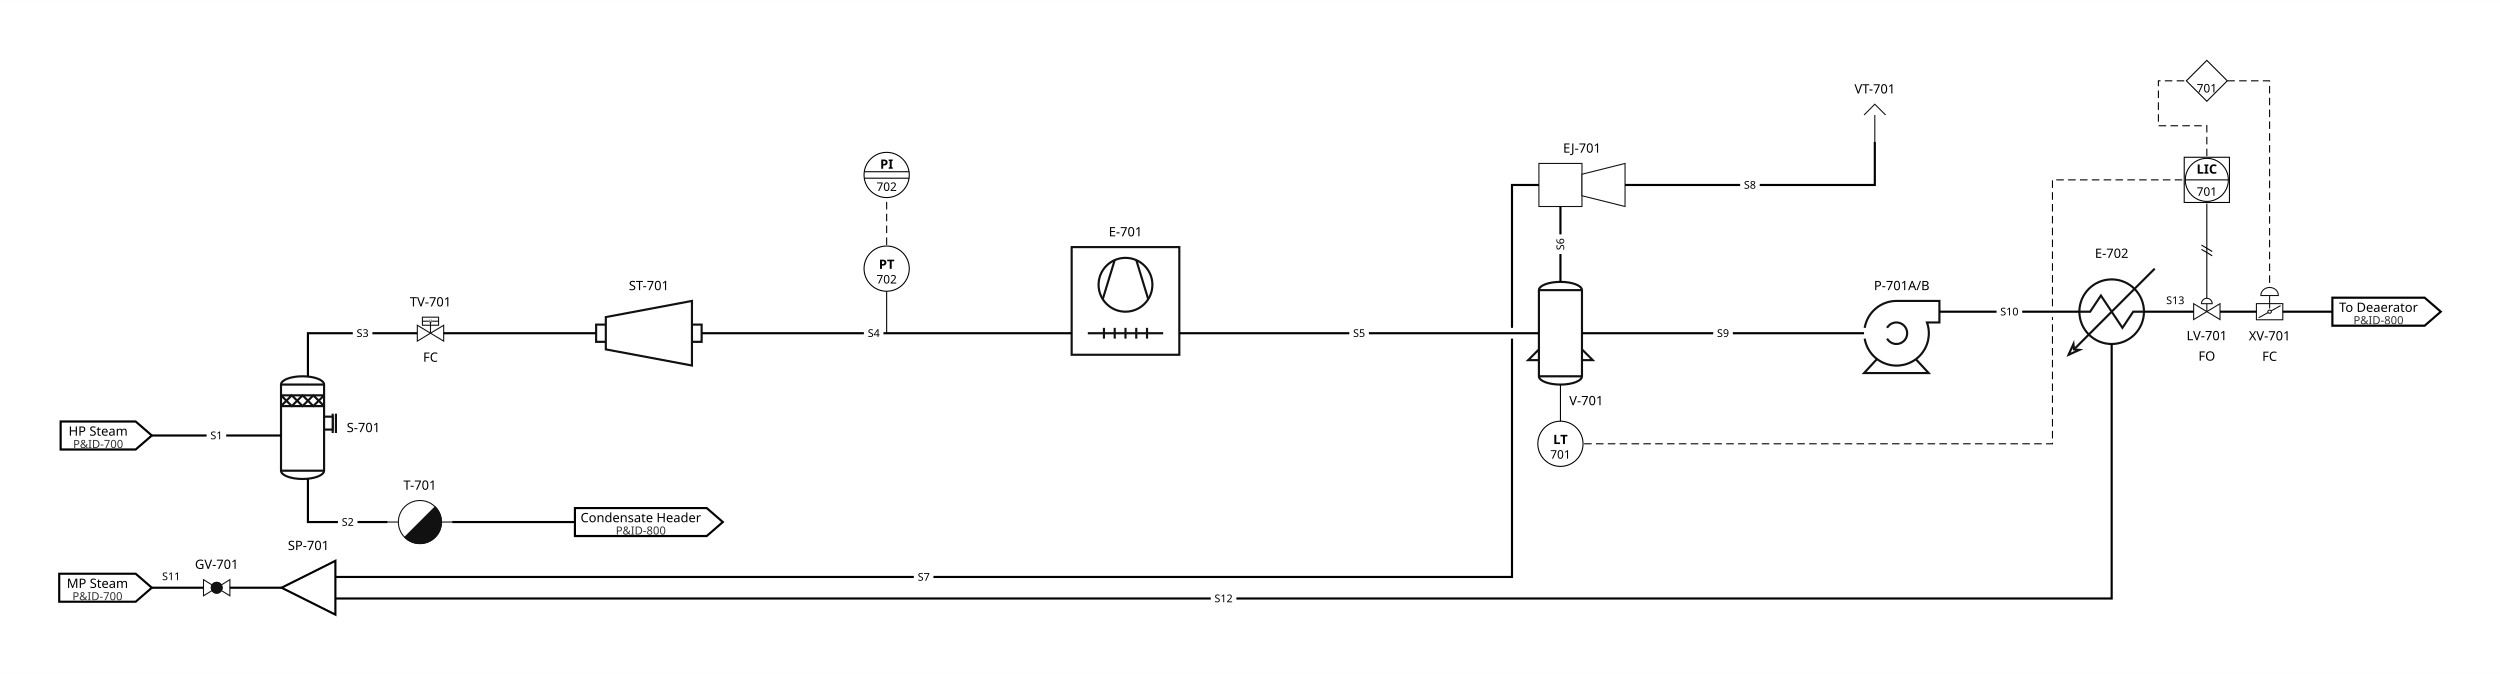
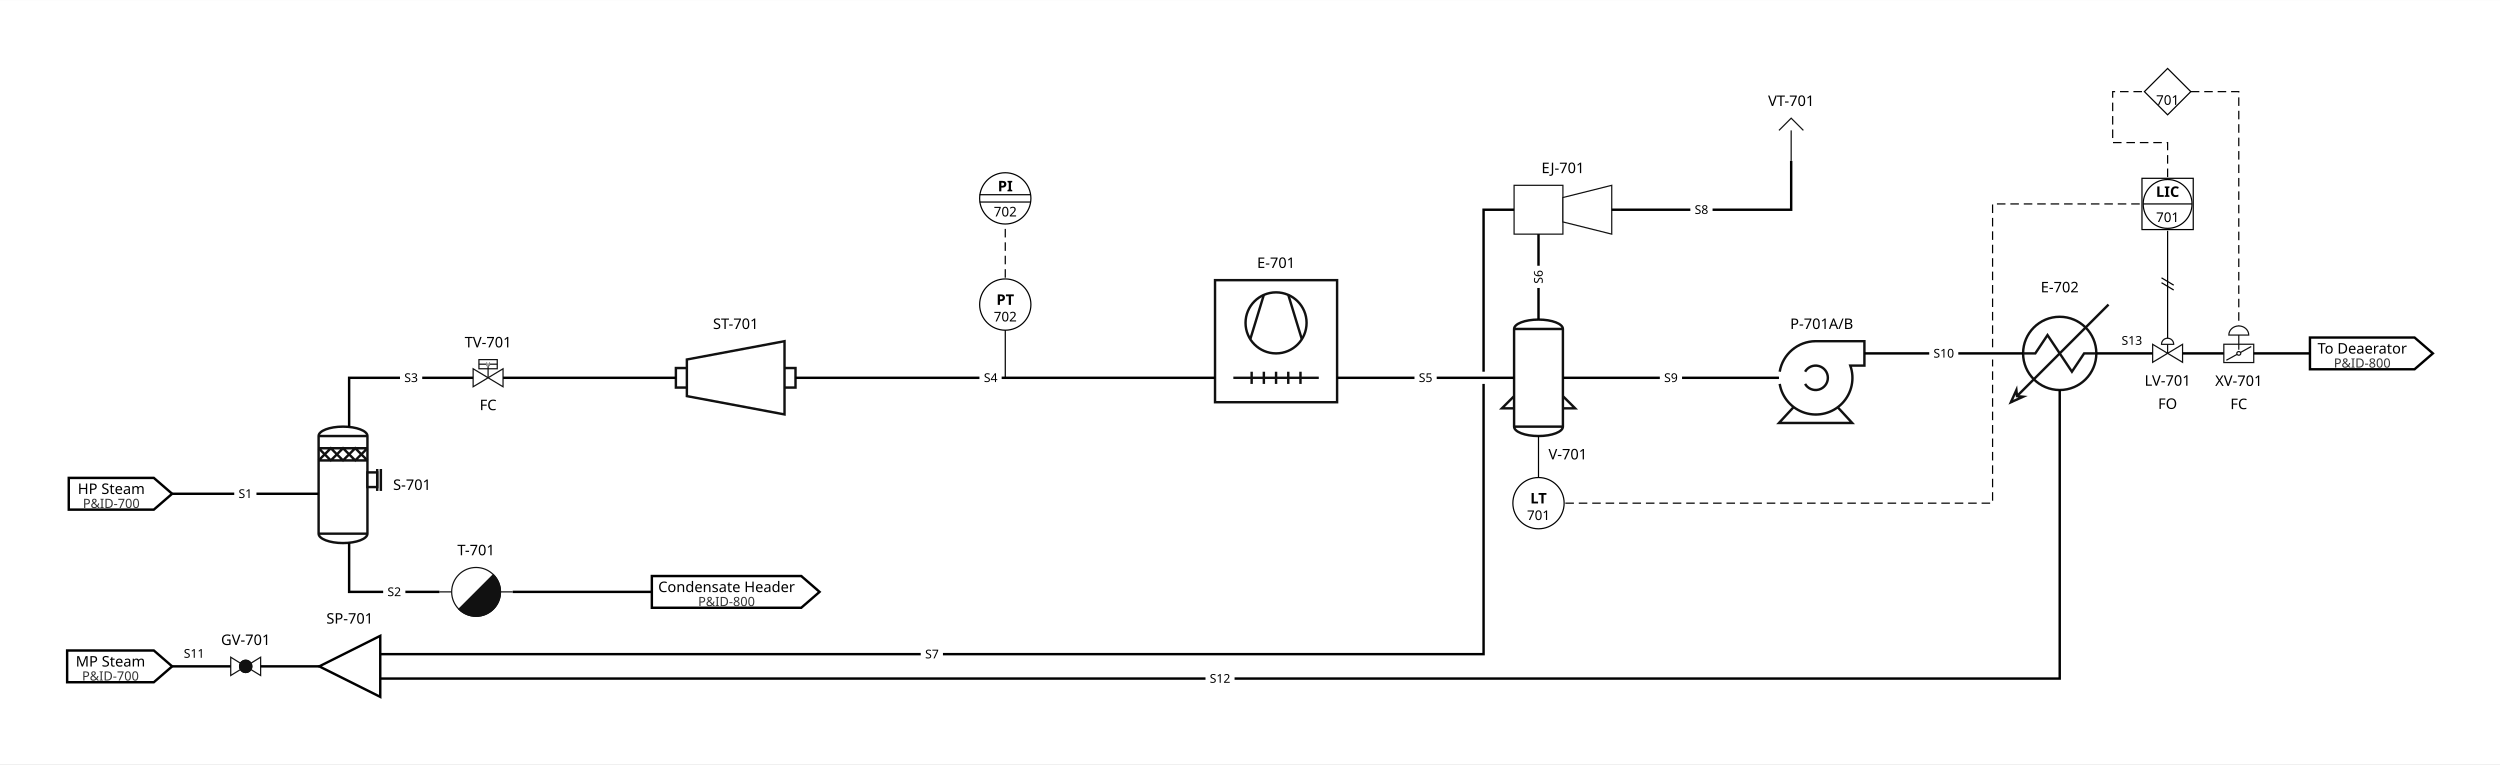
- <svg xmlns="http://www.w3.org/2000/svg" width="2322" height="626" viewBox="-5.0 69.6 2322.1 625.8">
-   <rect x="-5.0" y="69.6" width="2322.1" height="625.8" fill="white" />
+ <svg xmlns="http://www.w3.org/2000/svg" width="2048" height="626" viewBox="-5.0 69.6 2048.1 625.8">
+   <rect x="-5.0" y="69.6" width="2048.1" height="625.8" fill="white" />
  <defs>
    <symbol id="sym_ejector" viewBox="0 0 80.0 40.0" overflow="visible">
      <rect x="0.0" y="0.0" width="40.0" height="40.0" fill="white" stroke="#111" stroke-width="1" />
      <path d="M 40.0 10.0 L 80.0 0.0 L 80.0 40.0 L 40.0 30.0 Z" fill="white" stroke="#111" stroke-width="1" />
    </symbol>
    <symbol id="sym_fitting_steam_trap" viewBox="0 0 60.0 40.0" overflow="visible">
      <path d="M 0 20 L 10 20 M 50 20 L 60 20" fill="none" stroke="#111" stroke-width="1" />
      <circle cx="30" cy="20" r="20" fill="white" stroke="#111" stroke-width="1" />
      <path d="M 15.858 34.142 A 20 20 0 0 0 44.142 34.142 A 20 20 0 0 0 44.142 5.858 Z" fill="#111" stroke="#111" stroke-width="1" />
    </symbol>
    <symbol id="sym_heater" viewBox="0 0 80.0 80.0" overflow="visible">
      <ellipse cx="40.0" cy="40.0" rx="30.0" ry="30.0" fill="white" stroke="#111" stroke-width="2.0" />
      <path d="M 10.0 40.0 L 20.0 40.0 L 30.0 25.0 L 50.0 55.0 L 60.0 40.0 L 70.0 40.0 M 80.0 0.0 L 0.0 80.0" fill="none" stroke="#111" stroke-width="2.0" />
      <path d="M 4.5 70.0 L 0.0 80.0 L 10.0 75.5 L 5.0 75.0 Z" fill="white" stroke="#111" stroke-width="2.0" />
    </symbol>
    <symbol id="sym_hex_air_cooled" viewBox="0 0 100.0 100.0" overflow="visible">
      <rect x="0.0" y="0.0" width="100.0" height="100.0" fill="white" stroke="#111" stroke-width="2.0" />
      <path d="M 40.0 75.0 L 40.0 85.0 M 60.0 75.0 L 60.0 85.0 M 70.0 75.0 L 70.0 85.0 M 50.0 75.0 L 50.0 85.0 M 30.0 75.0 L 30.0 85.0 M 15.0 80.0 L 85.0 80.0 M 60.0 12.0 L 71.0 48.0 M 40.0 12.0 L 29.0 48.0" fill="none" stroke="#111" stroke-width="2.0" />
      <ellipse cx="50.0" cy="35.0" rx="25.0" ry="25.0" fill="none" stroke="#111" stroke-width="2.0" />
    </symbol>
    <symbol id="sym_instrument" viewBox="0 0 44.0 44.0" overflow="visible">
      <circle cx="22" cy="22" r="21" fill="white" stroke="black" stroke-width="1" />
    </symbol>
    <symbol id="sym_instrument_aux" viewBox="0 0 44.0 44.0" overflow="visible">
      <circle cx="22" cy="22" r="21" fill="white" stroke="black" stroke-width="1" />
      <line x1="1" y1="19" x2="43" y2="19" stroke="black" stroke-width="1" />
      <line x1="1" y1="25" x2="43" y2="25" stroke="black" stroke-width="1" />
    </symbol>
    <symbol id="sym_instrument_interlock" viewBox="0 0 40.0 40.0" overflow="visible">
      <polygon points="20,1 39,20 20,39 1,20" fill="white" stroke="black" stroke-width="1" />
    </symbol>
    <symbol id="sym_instrument_shared" viewBox="0 0 44.0 44.0" overflow="visible">
      <rect x="1" y="1" width="42" height="42" fill="white" stroke="black" stroke-width="1" />
      <circle cx="22" cy="22" r="20" fill="none" stroke="black" stroke-width="1" />
      <line x1="2" y1="22" x2="42" y2="22" stroke="black" stroke-width="1" />
    </symbol>
    <symbol id="sym_pump" viewBox="0 0 70.0 67.0" overflow="visible">
      <path d="M 12.0 54.0 L 0.0 67.0 L 60.0 67.0 L 48.0 54.0" fill="white" stroke="#111" stroke-width="2.0" />
      <path d="M 0.6 25.0 A 30.0 30.0 0.0 0 1 30.0 0.0 L 70.0 0.0 L 70.0 20.0 L 58.45 20.0 A 30.0 30.0 0.0 0 1 51.859 50.83 A 30.0 30.0 0.0 0 1 21.341 58.742 A 30.0 30.0 0.0 0 1 0.6 35.0" fill="white" stroke="#111" stroke-width="2.0" />
      <path d="M 21.4 25.0 A 10.0 10.0 0.0 1 1 21.4 35.0" fill="none" stroke="#111" stroke-width="2.0" />
    </symbol>
    <symbol id="sym_separator_knockout" viewBox="0 0 51.0 95.38" overflow="visible">
      <path d="M 40.0 7.69 L 40.0 87.69 A 20.0 7.692 0.0 0 1 20.0 95.382 A 20.0 7.692 0.0 0 1 0.0 87.69 L 0.0 7.69 A 20.0 7.692 0.0 0 1 20.0 -0.002 A 20.0 7.692 0.0 0 1 40.0 7.69 Z" fill="white" stroke="#111" stroke-width="2.0" />
      <path d="M 0.0 7.69 L 40.0 7.69 M 0.0 87.69 L 40.0 87.69 M 0.0 17.69 L 40.0 17.69 M 0.0 27.69 L 40.0 27.69 M 0.0 17.69 L 10.0 27.69 L 20.0 17.69 L 30.0 27.69 L 40.0 17.69 M 48.0 34.69 L 48.0 52.69 M 51.0 34.69 L 51.0 52.69 M 0.0 27.69 L 10.0 17.69 L 20.0 27.69 L 30.0 17.69 L 40.0 27.69" fill="none" stroke="#111" stroke-width="2.0" />
      <rect x="40.0" y="37.5" width="8.0" height="12.0" fill="white" stroke="#111" stroke-width="2.0" />
    </symbol>
    <symbol id="sym_splitter" viewBox="0 0 50.0 50.0" overflow="visible">
      <polygon points="0,25 50,0 50,50" fill="none" stroke="black" stroke-width="2" />
    </symbol>
    <symbol id="sym_turbine" viewBox="0 0 98.0 60.0" overflow="visible">
      <path d="M 0.0 22.0 L 9.0 22.0 L 9.0 15.0 L 89.0 0.0 L 89.0 22.0 L 98.0 22.0 L 98.0 38.0 L 89.0 38.0 L 89.0 60.0 L 9.0 45.0 L 9.0 38.0 L 0.0 38.0 Z M 9.0 22.0 L 9.0 38.0 M 89.0 22.0 L 89.0 38.0" fill="white" stroke="#111" stroke-width="2.0" />
    </symbol>
    <symbol id="sym_valve_butterfly_pneumatic" viewBox="0 0 24.5 30.0" overflow="visible">
      <rect x="0" y="15" width="24.5" height="15" fill="white" stroke="#111" stroke-width="1" />
      <path d="M 12.25 7.5 L 12.25 19.5 M 4.083 7.5 A 8.167 7.5 0 0 1 12.25 0 A 8.167 7.5 0 0 1 20.417 7.5 Z M 2.042 28.125 L 22.458 16.875" fill="white" stroke="#111" stroke-width="1" />
      <ellipse cx="12.25" cy="22.5" rx="1.633" ry="1.5" fill="white" stroke="#111" stroke-width="1" />
    </symbol>
    <symbol id="sym_valve_control" viewBox="0 0 24.5 19.75" overflow="visible">
      <g transform="scale(0.25)">
        <path d="M 0.0 79.0 L 0.0 20.0 L 98.0 79.0 L 98.0 20.0 Z M 29.0 20.0 A 20.0 20.0 0.0 0 1 49.0 0.0 A 20.0 20.0 0.0 0 1 69.0 20.0 Z M 49.0 20.0 L 49.0 49.0" fill="white" stroke="#111" stroke-width="4" />
      </g>
    </symbol>
    <symbol id="sym_valve_globe" viewBox="0 0 24.5 15.0" overflow="visible">
      <g transform="scale(0.25)">
        <path d="M 0.0 0.0 L 31.9 19.7 A 20.0 20.0 0.0 0 1 66.2 19.7 L 98.0 0.0 L 98.0 60.0 L 66.2 40.5 A 20.0 20.0 0.0 0 1 31.9 40.5 L 0.0 60.0 Z" fill="white" stroke="#111" stroke-width="4" />
        <path d="M 31.9 40.5 A 20.0 20.0 0.0 0 1 31.9 19.7 M 66.2 19.7 A 20.0 20.0 0.0 0 1 66.2 40.5" fill="none" stroke="#111" stroke-width="4" />
        <path d="M 31.9 19.7 A 20.0 20.0 0.0 0 1 66.2 19.7 A 20.0 20.0 0.0 0 1 66.2 40.5 A 20.0 20.0 0.0 0 1 31.9 40.5 A 20.0 20.0 0.0 0 1 31.9 19.7 Z" fill="#111" stroke="#111" stroke-width="4" />
      </g>
    </symbol>
    <symbol id="sym_valve_hydraulic" viewBox="0 0 24.5 22.25" overflow="visible">
      <g transform="scale(0.25)">
        <path d="M 0.0 89.0 L 0.0 30.0 L 98.0 89.0 L 98.0 30.0 Z" fill="white" stroke="#111" stroke-width="4" />
        <rect x="19.0" y="0.0" width="60.0" height="30.0" fill="white" stroke="#111" stroke-width="4" />
        <path d="M 49.0 15.0 L 49.0 59.0 M 19.0 15.0 L 79.0 15.0" fill="none" stroke="#111" stroke-width="4" />
        <text x="49.0" y="21.4" font-family="sans-serif" font-size="18.0" text-anchor="middle" fill="white" stroke="white" stroke-width="2.25" stroke-linejoin="round">H</text>
        <text x="49.0" y="21.4" font-family="sans-serif" font-size="18.0" text-anchor="middle" fill="#111">H</text>
      </g>
    </symbol>
    <symbol id="sym_vent" viewBox="0 0 20.0 35.0" overflow="visible">
      <g transform="scale(0.25)">
        <path d="M 40.0 40.0 L 40.0 140.0 M 0.0 40.0 L 40.0 0.0 L 80.0 40.0" fill="none" stroke="#111" stroke-width="4" />
      </g>
    </symbol>
    <symbol id="sym_vessel_dished_cf99ece5a" viewBox="0 0 60.0 95.4" overflow="visible">
      <path d="M 10 7.692 A 20 7.692 0 0 1 30 0 A 20 7.692 0 0 1 50 7.692 L 50 87.708 A 20 7.692 0 0 1 30 95.4 A 20 7.692 0 0 1 10 87.708 Z M 10 7.692 L 50 7.692 M 10 87.708 L 50 87.708 M 50 62.708 L 60 72.708 L 50 72.708 Z M 10 62.708 L 0 72.708 L 10 72.708 Z" fill="white" stroke="#111" stroke-width="2" />
    </symbol>
  </defs>
  <g id="units">
    <polygon points="51.332,461 121.016,461 136.016,474 121.016,487 51.332,487" fill="transparent" stroke="black" stroke-width="2" />
    <text x="86.174" y="470" font-family="sans-serif" font-size="12" text-anchor="middle" dominant-baseline="middle">HP Steam</text>
    <text x="86.174" y="482" font-family="sans-serif" font-size="10.5" text-anchor="middle" dominant-baseline="middle" fill="#333">P&amp;ID-700</text>
    <use href="#sym_separator_knockout" x="256.02" y="419" width="51.0" height="95.38" />
    <use href="#sym_valve_globe" x="184.02" y="607.89" width="24.5" height="15.0" />
    <use href="#sym_fitting_steam_trap" x="355.02" y="534.38" width="60.0" height="40.0" />
    <polygon points="529.016,541.38 651.404,541.38 666.404,554.38 651.404,567.38 529.016,567.38" fill="transparent" stroke="black" stroke-width="2" />
    <text x="590.21" y="550.38" font-family="sans-serif" font-size="12" text-anchor="middle" dominant-baseline="middle">Condensate Header</text>
    <text x="590.21" y="562.38" font-family="sans-serif" font-size="10.5" text-anchor="middle" dominant-baseline="middle" fill="#333">P&amp;ID-800</text>
    <use href="#sym_valve_hydraulic" x="382.61" y="364.09" width="24.5" height="22.25" />
    <use href="#sym_turbine" x="548.71" y="349" width="98.0" height="60.0" />
    <use href="#sym_hex_air_cooled" x="990.4" y="299" width="100.0" height="100.0" />
-     <use href="#sym_ejector" x="1424.4" y="221.3" width="80.0" height="40.0" />
-     <use href="#sym_vessel_dished_cf99ece5a" x="1414.4" y="331.3" width="60.0" height="95.4" />
+     <use href="#sym_ejector" x="1235.4" y="221.3" width="80.0" height="40.0" />
+     <use href="#sym_vessel_dished_cf99ece5a" x="1225.4" y="331.3" width="60.0" height="95.4" />
    <use href="#sym_splitter" x="256.52" y="590.39" width="50.0" height="50.0" />
-     <use href="#sym_vent" x="1726.4" y="166.3" width="20.0" height="35.0" />
-     <use href="#sym_pump" x="1726.4" y="349" width="70.0" height="67.0" />
-     <use href="#sym_heater" x="1916.4" y="319" width="80.0" height="80.0" />
+     <use href="#sym_vent" x="1452.4" y="166.3" width="20.0" height="35.0" />
+     <use href="#sym_pump" x="1452.4" y="349" width="70.0" height="67.0" />
+     <use href="#sym_heater" x="1642.4" y="319" width="80.0" height="80.0" />
    <polygon points="50.0,602.39 121.016,602.39 136.016,615.39 121.016,628.39 50.0,628.39" fill="transparent" stroke="black" stroke-width="2" />
    <text x="85.508" y="611.39" font-family="sans-serif" font-size="12" text-anchor="middle" dominant-baseline="middle">MP Steam</text>
    <text x="85.508" y="623.39" font-family="sans-serif" font-size="10.5" text-anchor="middle" dominant-baseline="middle" fill="#333">P&amp;ID-700</text>
-     <use href="#sym_valve_control" x="2032.54" y="346.56" width="24.5" height="19.75" />
-     <use href="#sym_valve_butterfly_pneumatic" x="2090.85" y="336.5" width="24.5" height="30.0" />
-     <polygon points="2161.404,346 2247.096,346 2262.096,359 2247.096,372 2161.404,372" fill="transparent" stroke="black" stroke-width="2" />
-     <text x="2204.25" y="355" font-family="sans-serif" font-size="12" text-anchor="middle" dominant-baseline="middle">To Deaerator</text>
-     <text x="2204.25" y="367" font-family="sans-serif" font-size="10.5" text-anchor="middle" dominant-baseline="middle" fill="#333">P&amp;ID-800</text>
+     <use href="#sym_valve_control" x="1758.54" y="346.56" width="24.5" height="19.75" />
+     <use href="#sym_valve_butterfly_pneumatic" x="1816.85" y="336.5" width="24.5" height="30.0" />
+     <polygon points="1887.404,346 1973.096,346 1988.096,359 1973.096,372 1887.404,372" fill="transparent" stroke="black" stroke-width="2" />
+     <text x="1930.25" y="355" font-family="sans-serif" font-size="12" text-anchor="middle" dominant-baseline="middle">To Deaerator</text>
+     <text x="1930.25" y="367" font-family="sans-serif" font-size="10.5" text-anchor="middle" dominant-baseline="middle" fill="#333">P&amp;ID-800</text>
  </g>
  <g id="streams">
    <path d="M 136.016,474 L 256.016,474" fill="none" stroke="black" stroke-width="2" />
    <path d="M 281.016,514.38 L 281.016,554.38 L 355.016,554.38" fill="none" stroke="black" stroke-width="2" />
    <path d="M 415.016,554.38 L 529.016,554.38" fill="none" stroke="black" stroke-width="2" />
    <path d="M 281.016,419 L 281.016,379 L 382.613,379" fill="none" stroke="black" stroke-width="2" />
    <path d="M 407.113,379 L 548.71,379" fill="none" stroke="black" stroke-width="2" />
    <path d="M 646.71,379 L 990.404,379" fill="none" stroke="black" stroke-width="2" />
-     <path d="M 1090.404,379 L 1424.404,379" fill="none" stroke="black" stroke-width="2" />
-     <path d="M 1444.404,331.3 L 1444.404,261.3" fill="none" stroke="black" stroke-width="2" />
-     <path d="M 306.516,605.39 L 1399.404,605.39 L 1399.404,384 M 1399.404,374 L 1399.404,241.3 L 1424.404,241.3" fill="none" stroke="black" stroke-width="2" />
-     <path d="M 1504.404,241.3 L 1736.404,241.3 L 1736.404,201.3" fill="none" stroke="black" stroke-width="2" />
-     <path d="M 1464.404,379 L 1726.404,379" fill="none" stroke="black" stroke-width="2" />
-     <path d="M 1796.404,359 L 1926.324,359" fill="none" stroke="black" stroke-width="2" />
+     <path d="M 1090.404,379 L 1235.404,379" fill="none" stroke="black" stroke-width="2" />
+     <path d="M 1255.404,331.3 L 1255.404,261.3" fill="none" stroke="black" stroke-width="2" />
+     <path d="M 306.516,605.39 L 1210.404,605.39 L 1210.404,384 M 1210.404,374 L 1210.404,241.3 L 1235.404,241.3" fill="none" stroke="black" stroke-width="2" />
+     <path d="M 1315.404,241.3 L 1462.404,241.3 L 1462.404,201.3" fill="none" stroke="black" stroke-width="2" />
+     <path d="M 1275.404,379 L 1452.404,379" fill="none" stroke="black" stroke-width="2" />
+     <path d="M 1522.404,359 L 1652.324,359" fill="none" stroke="black" stroke-width="2" />
    <path d="M 136.016,615.39 L 184.016,615.39" fill="none" stroke="black" stroke-width="2" />
    <path d="M 208.516,615.39 L 256.516,615.39" fill="none" stroke="black" stroke-width="2" />
-     <path d="M 306.516,625.39 L 1956.404,625.39 L 1956.404,389.08" fill="none" stroke="black" stroke-width="2" />
-     <path d="M 1986.484,359 L 2032.541,359" fill="none" stroke="black" stroke-width="2" />
-     <path d="M 2057.041,359 L 2090.847,359" fill="none" stroke="black" stroke-width="2" />
-     <path d="M 2115.347,359 L 2161.404,359" fill="none" stroke="black" stroke-width="2" />
-     <path d="M 1466.404,481.7 L 1901.404,481.7 L 1901.404,364 M 1901.404,354 L 1901.404,236.558 L 2022.791,236.558" fill="none" stroke="black" stroke-width="1" stroke-dasharray="7,4" />
-     <path d="M 2044.791,258.558 L 2044.791,346.558" fill="none" stroke="black" stroke-width="1" />
-     <line x1="2039.8" y1="297.1" x2="2049.8" y2="303.1" stroke="black" stroke-width="1" />
-     <line x1="2039.8" y1="301.1" x2="2049.8" y2="307.1" stroke="black" stroke-width="1" />
-     <path d="M 2044.791,214.558 L 2044.791,186.3 L 1999.791,186.3 L 1999.791,144.558 L 2025.791,144.558" fill="none" stroke="black" stroke-width="1" stroke-dasharray="7,4" />
-     <path d="M 2063.791,144.558 L 2103.097,144.558 L 2103.097,336.5" fill="none" stroke="black" stroke-width="1" stroke-dasharray="7,4" />
+     <path d="M 306.516,625.39 L 1682.404,625.39 L 1682.404,389.08" fill="none" stroke="black" stroke-width="2" />
+     <path d="M 1712.484,359 L 1758.541,359" fill="none" stroke="black" stroke-width="2" />
+     <path d="M 1783.041,359 L 1816.847,359" fill="none" stroke="black" stroke-width="2" />
+     <path d="M 1841.347,359 L 1887.404,359" fill="none" stroke="black" stroke-width="2" />
+     <path d="M 1277.404,481.7 L 1627.404,481.7 L 1627.404,364 M 1627.404,354 L 1627.404,236.558 L 1748.791,236.558" fill="none" stroke="black" stroke-width="1" stroke-dasharray="7,4" />
+     <path d="M 1770.791,258.558 L 1770.791,346.558" fill="none" stroke="black" stroke-width="1" />
+     <line x1="1765.8" y1="297.1" x2="1775.8" y2="303.1" stroke="black" stroke-width="1" />
+     <line x1="1765.8" y1="301.1" x2="1775.8" y2="307.1" stroke="black" stroke-width="1" />
+     <path d="M 1770.791,214.558 L 1770.791,186.3 L 1725.791,186.3 L 1725.791,144.558 L 1751.791,144.558" fill="none" stroke="black" stroke-width="1" stroke-dasharray="7,4" />
+     <path d="M 1789.791,144.558 L 1829.097,144.558 L 1829.097,336.5" fill="none" stroke="black" stroke-width="1" stroke-dasharray="7,4" />
    <path d="M 818.557,297 L 818.557,254" fill="none" stroke="black" stroke-width="1" stroke-dasharray="7,4" />
    <rect x="186.9" y="467.5" width="18.2" height="13.0" fill="white" />
    <text x="196.0" y="474.0" font-family="sans-serif" font-size="10" text-anchor="middle" dominant-baseline="middle" fill="black">S1</text>
    <rect x="308.9" y="547.9" width="18.2" height="13.0" fill="white" />
    <text x="318.0" y="554.4" font-family="sans-serif" font-size="10" text-anchor="middle" dominant-baseline="middle" fill="black">S2</text>
    <rect x="322.7" y="372.5" width="18.2" height="13.0" fill="white" />
    <text x="331.8" y="379.0" font-family="sans-serif" font-size="10" text-anchor="middle" dominant-baseline="middle" fill="black">S3</text>
    <rect x="797.4" y="372.5" width="18.2" height="13.0" fill="white" />
    <text x="806.6" y="379.0" font-family="sans-serif" font-size="10" text-anchor="middle" dominant-baseline="middle" fill="black">S4</text>
-     <rect x="1248.3" y="372.5" width="18.2" height="13.0" fill="white" />
-     <text x="1257.4" y="379.0" font-family="sans-serif" font-size="10" text-anchor="middle" dominant-baseline="middle" fill="black">S5</text>
-     <rect x="1437.9" y="287.2" width="13.0" height="18.2" fill="white" />
-     <text x="1444.4" y="296.3" font-family="sans-serif" font-size="10" text-anchor="middle" dominant-baseline="middle" fill="black" transform="rotate(-90, 1444.4, 296.3)">S6</text>
-     <rect x="843.8" y="598.9" width="18.2" height="13.0" fill="white" />
-     <text x="853.0" y="605.4" font-family="sans-serif" font-size="10" text-anchor="middle" dominant-baseline="middle" fill="black">S7</text>
-     <rect x="1611.3" y="234.8" width="18.2" height="13.0" fill="white" />
-     <text x="1620.4" y="241.3" font-family="sans-serif" font-size="10" text-anchor="middle" dominant-baseline="middle" fill="black">S8</text>
-     <rect x="1586.3" y="372.5" width="18.2" height="13.0" fill="white" />
-     <text x="1595.4" y="379.0" font-family="sans-serif" font-size="10" text-anchor="middle" dominant-baseline="middle" fill="black">S9</text>
-     <rect x="1849.5" y="352.5" width="23.8" height="13.0" fill="white" />
-     <text x="1861.4" y="359.0" font-family="sans-serif" font-size="10" text-anchor="middle" dominant-baseline="middle" fill="black">S10</text>
+     <rect x="1153.8" y="372.5" width="18.2" height="13.0" fill="white" />
+     <text x="1162.9" y="379.0" font-family="sans-serif" font-size="10" text-anchor="middle" dominant-baseline="middle" fill="black">S5</text>
+     <rect x="1248.9" y="287.2" width="13.0" height="18.2" fill="white" />
+     <text x="1255.4" y="296.3" font-family="sans-serif" font-size="10" text-anchor="middle" dominant-baseline="middle" fill="black" transform="rotate(-90, 1255.4, 296.3)">S6</text>
+     <rect x="749.3" y="598.9" width="18.2" height="13.0" fill="white" />
+     <text x="758.5" y="605.4" font-family="sans-serif" font-size="10" text-anchor="middle" dominant-baseline="middle" fill="black">S7</text>
+     <rect x="1379.8" y="234.8" width="18.2" height="13.0" fill="white" />
+     <text x="1388.9" y="241.3" font-family="sans-serif" font-size="10" text-anchor="middle" dominant-baseline="middle" fill="black">S8</text>
+     <rect x="1354.8" y="372.5" width="18.2" height="13.0" fill="white" />
+     <text x="1363.9" y="379.0" font-family="sans-serif" font-size="10" text-anchor="middle" dominant-baseline="middle" fill="black">S9</text>
+     <rect x="1575.5" y="352.5" width="23.8" height="13.0" fill="white" />
+     <text x="1587.4" y="359.0" font-family="sans-serif" font-size="10" text-anchor="middle" dominant-baseline="middle" fill="black">S10</text>
    <rect x="142.1" y="598.4" width="23.8" height="13.0" fill="white" />
    <text x="154.0" y="604.9" font-family="sans-serif" font-size="10" text-anchor="middle" dominant-baseline="middle" fill="black">S11</text>
-     <rect x="1119.6" y="618.9" width="23.8" height="13.0" fill="white" />
-     <text x="1131.5" y="625.4" font-family="sans-serif" font-size="10" text-anchor="middle" dominant-baseline="middle" fill="black">S12</text>
-     <rect x="2003.6" y="342.0" width="23.8" height="13.0" fill="white" />
-     <text x="2015.5" y="348.5" font-family="sans-serif" font-size="10" text-anchor="middle" dominant-baseline="middle" fill="black">S13</text>
+     <rect x="982.6" y="618.9" width="23.8" height="13.0" fill="white" />
+     <text x="994.5" y="625.4" font-family="sans-serif" font-size="10" text-anchor="middle" dominant-baseline="middle" fill="black">S12</text>
+     <rect x="1729.6" y="342.0" width="23.8" height="13.0" fill="white" />
+     <text x="1741.5" y="348.5" font-family="sans-serif" font-size="10" text-anchor="middle" dominant-baseline="middle" fill="black">S13</text>
  </g>
  <g id="instrument_taps">
-     <line x1="1444.4" y1="426.7" x2="1444.4" y2="481.7" stroke="black" stroke-width="1" />
+     <line x1="1255.4" y1="426.7" x2="1255.4" y2="481.7" stroke="black" stroke-width="1" />
    <line x1="818.56" y1="379" x2="818.56" y2="319" stroke="black" stroke-width="1" />
  </g>
  <g id="instruments">
-     <use href="#sym_instrument" x="1422.4" y="459.7" width="44.0" height="44.0" />
-     <text x="1444.404" y="477.7" font-family="sans-serif" font-size="12" font-weight="bold" text-anchor="middle" dominant-baseline="middle">LT</text>
-     <text x="1444.404" y="491.7" font-family="sans-serif" font-size="11" text-anchor="middle" dominant-baseline="middle">701</text>
-     <use href="#sym_instrument_shared" x="2022.79" y="214.56" width="44.0" height="44.0" />
-     <text x="2044.791" y="226.558" font-family="sans-serif" font-size="12" font-weight="bold" text-anchor="middle" dominant-baseline="middle">LIC</text>
-     <text x="2044.791" y="247.558" font-family="sans-serif" font-size="11" text-anchor="middle" dominant-baseline="middle">701</text>
-     <use href="#sym_instrument_interlock" x="2024.79" y="124.56" width="40.0" height="40.0" />
-     <text x="2044.791" y="151.558" font-family="sans-serif" font-size="11" text-anchor="middle" dominant-baseline="middle">701</text>
+     <use href="#sym_instrument" x="1233.4" y="459.7" width="44.0" height="44.0" />
+     <text x="1255.404" y="477.7" font-family="sans-serif" font-size="12" font-weight="bold" text-anchor="middle" dominant-baseline="middle">LT</text>
+     <text x="1255.404" y="491.7" font-family="sans-serif" font-size="11" text-anchor="middle" dominant-baseline="middle">701</text>
+     <use href="#sym_instrument_shared" x="1748.79" y="214.56" width="44.0" height="44.0" />
+     <text x="1770.791" y="226.558" font-family="sans-serif" font-size="12" font-weight="bold" text-anchor="middle" dominant-baseline="middle">LIC</text>
+     <text x="1770.791" y="247.558" font-family="sans-serif" font-size="11" text-anchor="middle" dominant-baseline="middle">701</text>
+     <use href="#sym_instrument_interlock" x="1750.79" y="124.56" width="40.0" height="40.0" />
+     <text x="1770.791" y="151.558" font-family="sans-serif" font-size="11" text-anchor="middle" dominant-baseline="middle">701</text>
    <use href="#sym_instrument" x="796.56" y="297" width="44.0" height="44.0" />
    <text x="818.557" y="315" font-family="sans-serif" font-size="12" font-weight="bold" text-anchor="middle" dominant-baseline="middle">PT</text>
    <text x="818.557" y="329" font-family="sans-serif" font-size="11" text-anchor="middle" dominant-baseline="middle">702</text>
    <use href="#sym_instrument_aux" x="796.56" y="210" width="44.0" height="44.0" />
    <text x="818.557" y="222" font-family="sans-serif" font-size="12" font-weight="bold" text-anchor="middle" dominant-baseline="middle">PI</text>
    <text x="818.557" y="243" font-family="sans-serif" font-size="11" text-anchor="middle" dominant-baseline="middle">702</text>
  </g>
  <g id="unit_labels">
    <rect x="317.0" y="459.2" width="40.0" height="15.0" fill="white" />
    <text x="317.016" y="466.69" font-family="sans-serif" font-size="12" text-anchor="start" dominant-baseline="middle">S-701</text>
    <rect x="171.6" y="585.9" width="49.4" height="15.0" fill="white" />
    <text x="196.266" y="597.89" font-family="sans-serif" font-size="12" text-anchor="middle" dominant-baseline="baseline">GV-701</text>
    <rect x="365.3" y="512.4" width="39.3" height="15.0" fill="white" />
    <text x="385.016" y="524.38" font-family="sans-serif" font-size="12" text-anchor="middle" dominant-baseline="baseline">T-701</text>
    <rect x="371.2" y="342.1" width="47.3" height="15.0" fill="white" />
    <text x="394.863" y="354.093" font-family="sans-serif" font-size="12" text-anchor="middle" dominant-baseline="baseline">TV-701</text>
    <rect x="382.9" y="393.8" width="24.0" height="15.0" fill="white" />
    <text x="394.863" y="401.343" font-family="sans-serif" font-size="12" text-anchor="middle" dominant-baseline="middle">FC</text>
    <rect x="574.0" y="327.0" width="47.3" height="15.0" fill="white" />
    <text x="597.71" y="339" font-family="sans-serif" font-size="12" text-anchor="middle" dominant-baseline="baseline">ST-701</text>
    <rect x="1020.4" y="277.0" width="40.0" height="15.0" fill="white" />
    <text x="1040.404" y="289" font-family="sans-serif" font-size="12" text-anchor="middle" dominant-baseline="baseline">E-701</text>
-     <rect x="1441.4" y="199.3" width="46.0" height="15.0" fill="white" />
-     <text x="1464.404" y="211.3" font-family="sans-serif" font-size="12" text-anchor="middle" dominant-baseline="baseline">EJ-701</text>
-     <rect x="1448.4" y="434.2" width="40.0" height="15.0" fill="white" />
-     <text x="1468.404" y="441.7" font-family="sans-serif" font-size="12" text-anchor="middle" dominant-baseline="middle">V-701</text>
+     <rect x="1252.4" y="199.3" width="46.0" height="15.0" fill="white" />
+     <text x="1275.404" y="211.3" font-family="sans-serif" font-size="12" text-anchor="middle" dominant-baseline="baseline">EJ-701</text>
+     <rect x="1259.4" y="434.2" width="40.0" height="15.0" fill="white" />
+     <text x="1279.404" y="441.7" font-family="sans-serif" font-size="12" text-anchor="middle" dominant-baseline="middle">V-701</text>
    <rect x="257.5" y="568.4" width="48.0" height="15.0" fill="white" />
    <text x="281.516" y="580.39" font-family="sans-serif" font-size="12" text-anchor="middle" dominant-baseline="baseline">SP-701</text>
-     <rect x="1712.7" y="144.3" width="47.3" height="15.0" fill="white" />
-     <text x="1736.404" y="156.3" font-family="sans-serif" font-size="12" text-anchor="middle" dominant-baseline="baseline">VT-701</text>
-     <rect x="1731.7" y="327.0" width="59.4" height="15.0" fill="white" />
-     <text x="1761.404" y="339" font-family="sans-serif" font-size="12" text-anchor="middle" dominant-baseline="baseline">P-701A/B</text>
-     <rect x="1936.4" y="297.0" width="40.0" height="15.0" fill="white" />
-     <text x="1956.404" y="309" font-family="sans-serif" font-size="12" text-anchor="middle" dominant-baseline="baseline">E-702</text>
-     <rect x="2021.4" y="373.8" width="46.7" height="15.0" fill="white" />
-     <text x="2044.791" y="381.308" font-family="sans-serif" font-size="12" text-anchor="middle" dominant-baseline="middle">LV-701</text>
-     <rect x="2032.5" y="392.8" width="24.7" height="15.0" fill="white" />
-     <text x="2044.791" y="400.308" font-family="sans-serif" font-size="12" text-anchor="middle" dominant-baseline="middle">FO</text>
-     <rect x="2079.1" y="374.0" width="48.0" height="15.0" fill="white" />
-     <text x="2103.097" y="381.5" font-family="sans-serif" font-size="12" text-anchor="middle" dominant-baseline="middle">XV-701</text>
-     <rect x="2091.1" y="393.0" width="24.0" height="15.0" fill="white" />
-     <text x="2103.097" y="400.5" font-family="sans-serif" font-size="12" text-anchor="middle" dominant-baseline="middle">FC</text>
+     <rect x="1438.7" y="144.3" width="47.3" height="15.0" fill="white" />
+     <text x="1462.404" y="156.3" font-family="sans-serif" font-size="12" text-anchor="middle" dominant-baseline="baseline">VT-701</text>
+     <rect x="1457.7" y="327.0" width="59.4" height="15.0" fill="white" />
+     <text x="1487.404" y="339" font-family="sans-serif" font-size="12" text-anchor="middle" dominant-baseline="baseline">P-701A/B</text>
+     <rect x="1662.4" y="297.0" width="40.0" height="15.0" fill="white" />
+     <text x="1682.404" y="309" font-family="sans-serif" font-size="12" text-anchor="middle" dominant-baseline="baseline">E-702</text>
+     <rect x="1747.4" y="373.8" width="46.7" height="15.0" fill="white" />
+     <text x="1770.791" y="381.308" font-family="sans-serif" font-size="12" text-anchor="middle" dominant-baseline="middle">LV-701</text>
+     <rect x="1758.5" y="392.8" width="24.7" height="15.0" fill="white" />
+     <text x="1770.791" y="400.308" font-family="sans-serif" font-size="12" text-anchor="middle" dominant-baseline="middle">FO</text>
+     <rect x="1805.1" y="374.0" width="48.0" height="15.0" fill="white" />
+     <text x="1829.097" y="381.5" font-family="sans-serif" font-size="12" text-anchor="middle" dominant-baseline="middle">XV-701</text>
+     <rect x="1817.1" y="393.0" width="24.0" height="15.0" fill="white" />
+     <text x="1829.097" y="400.5" font-family="sans-serif" font-size="12" text-anchor="middle" dominant-baseline="middle">FC</text>
  </g>
</svg>
